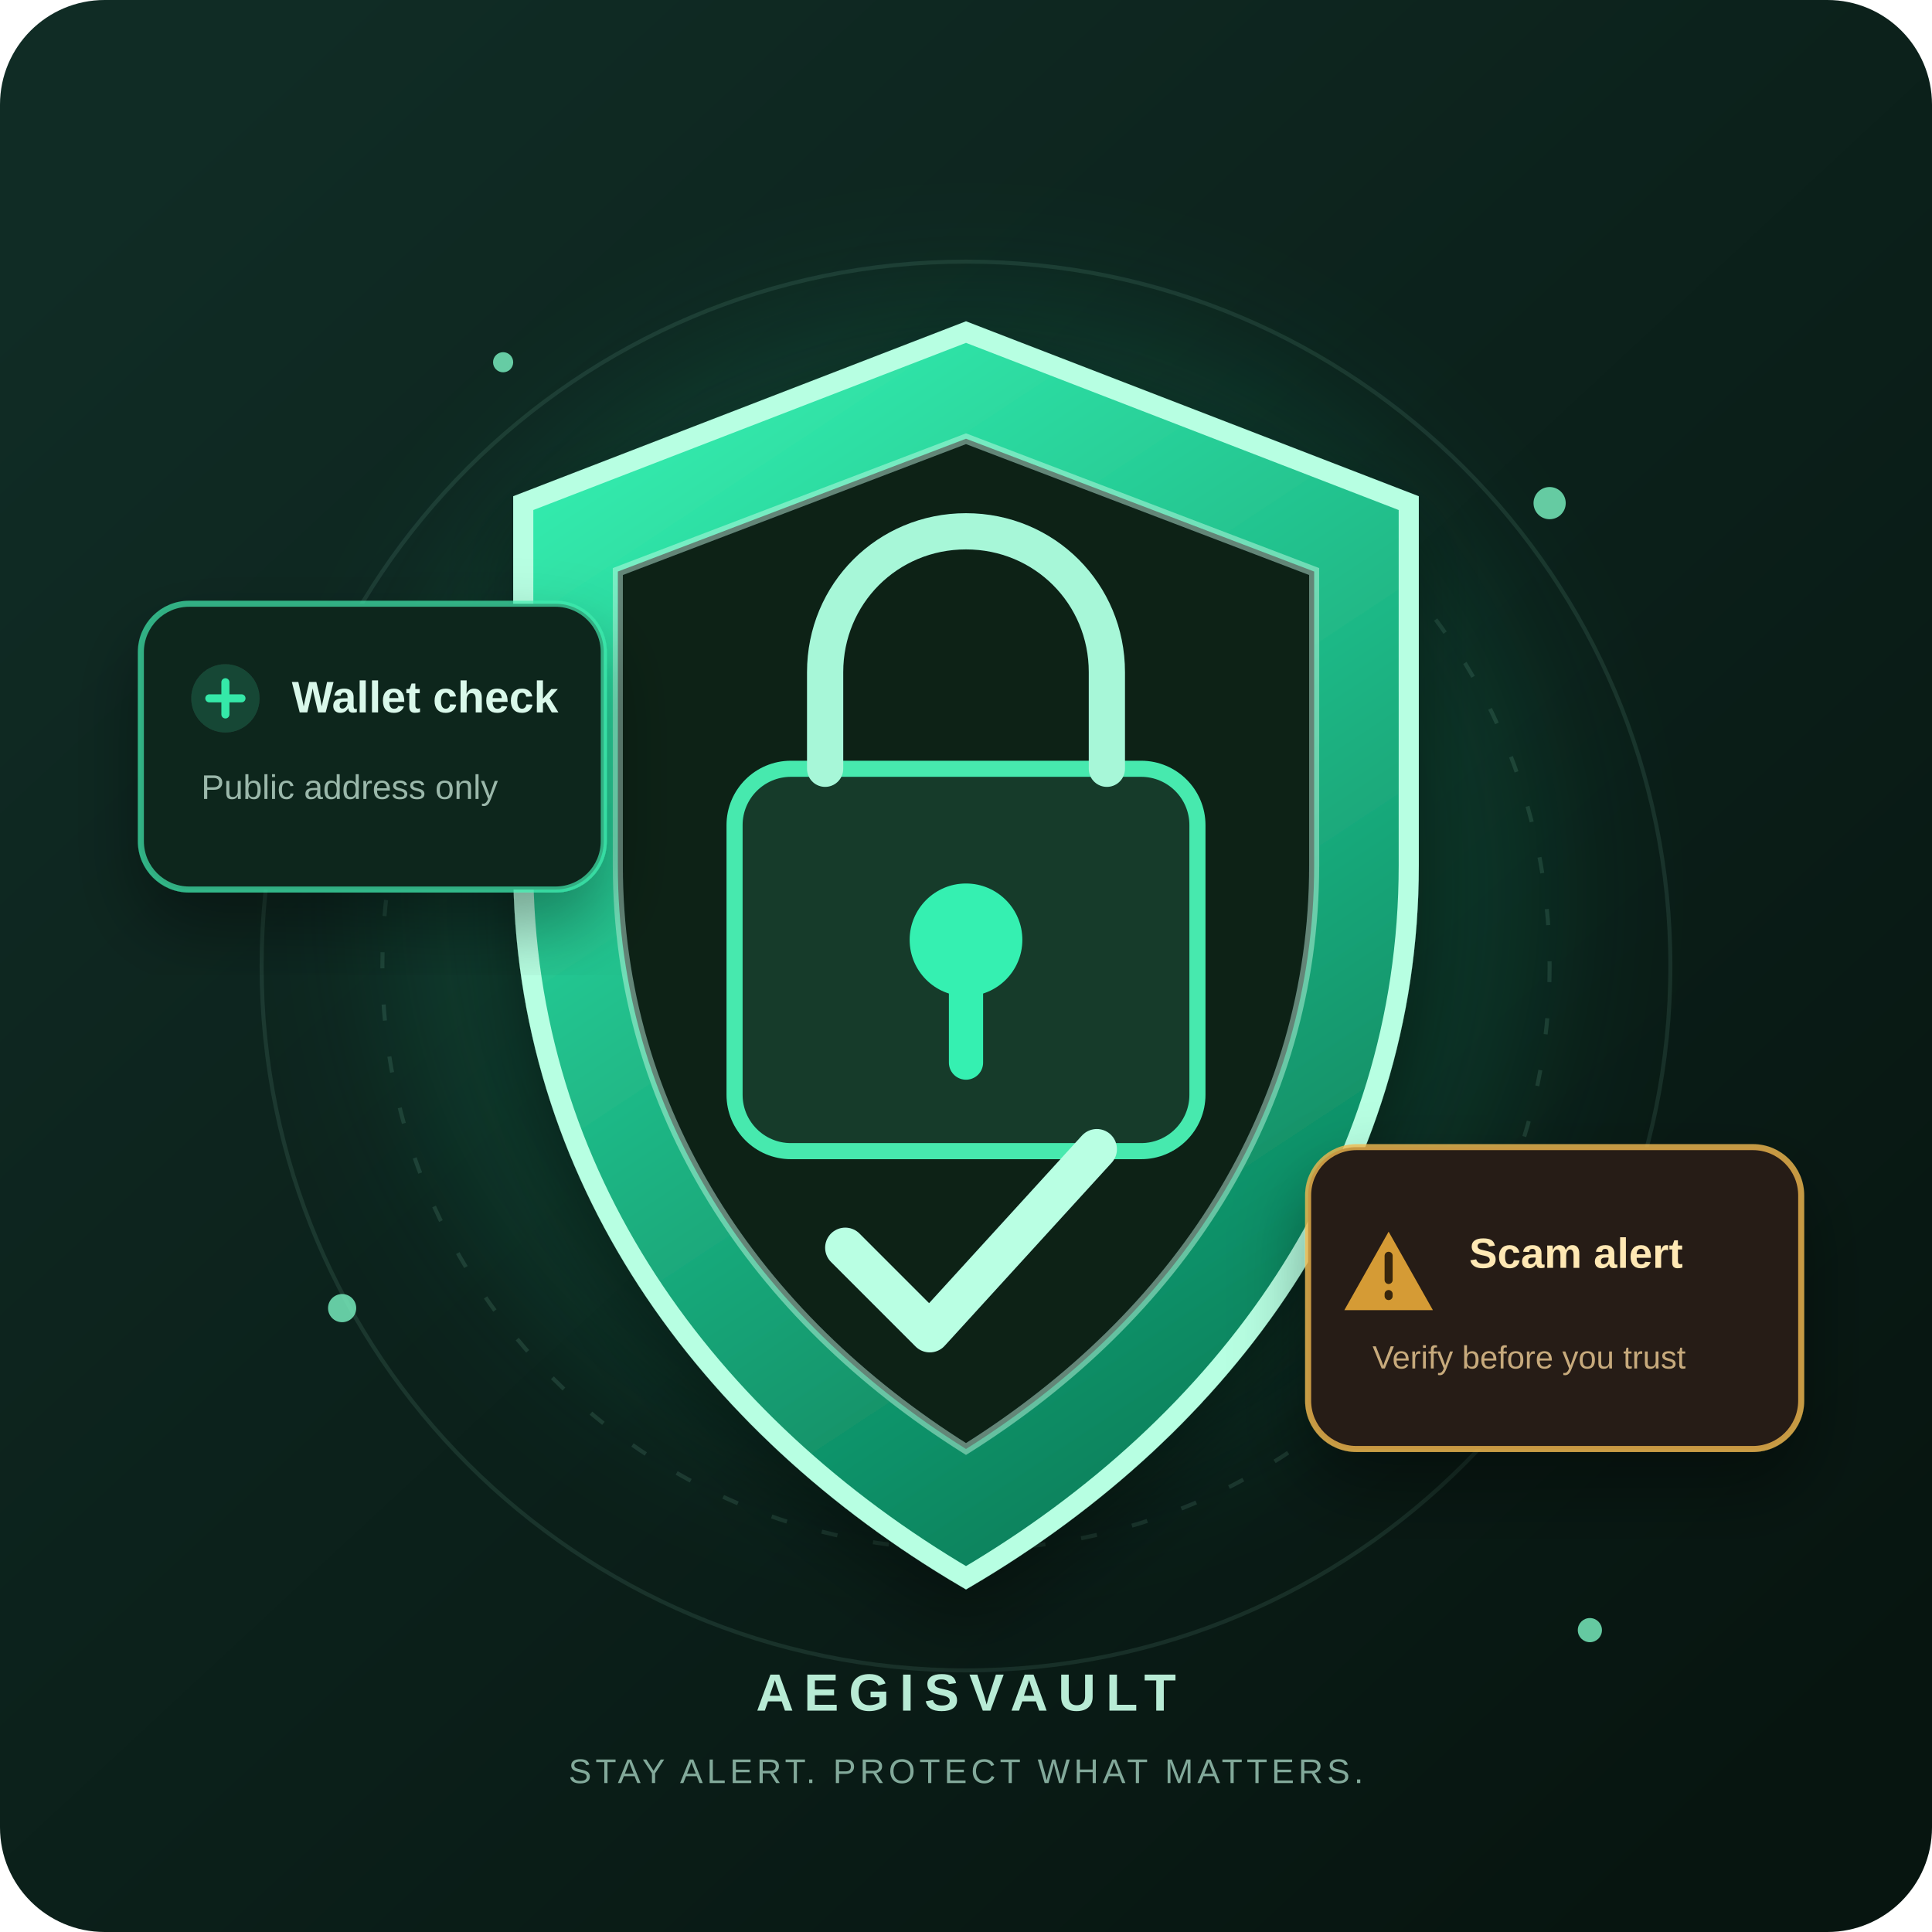
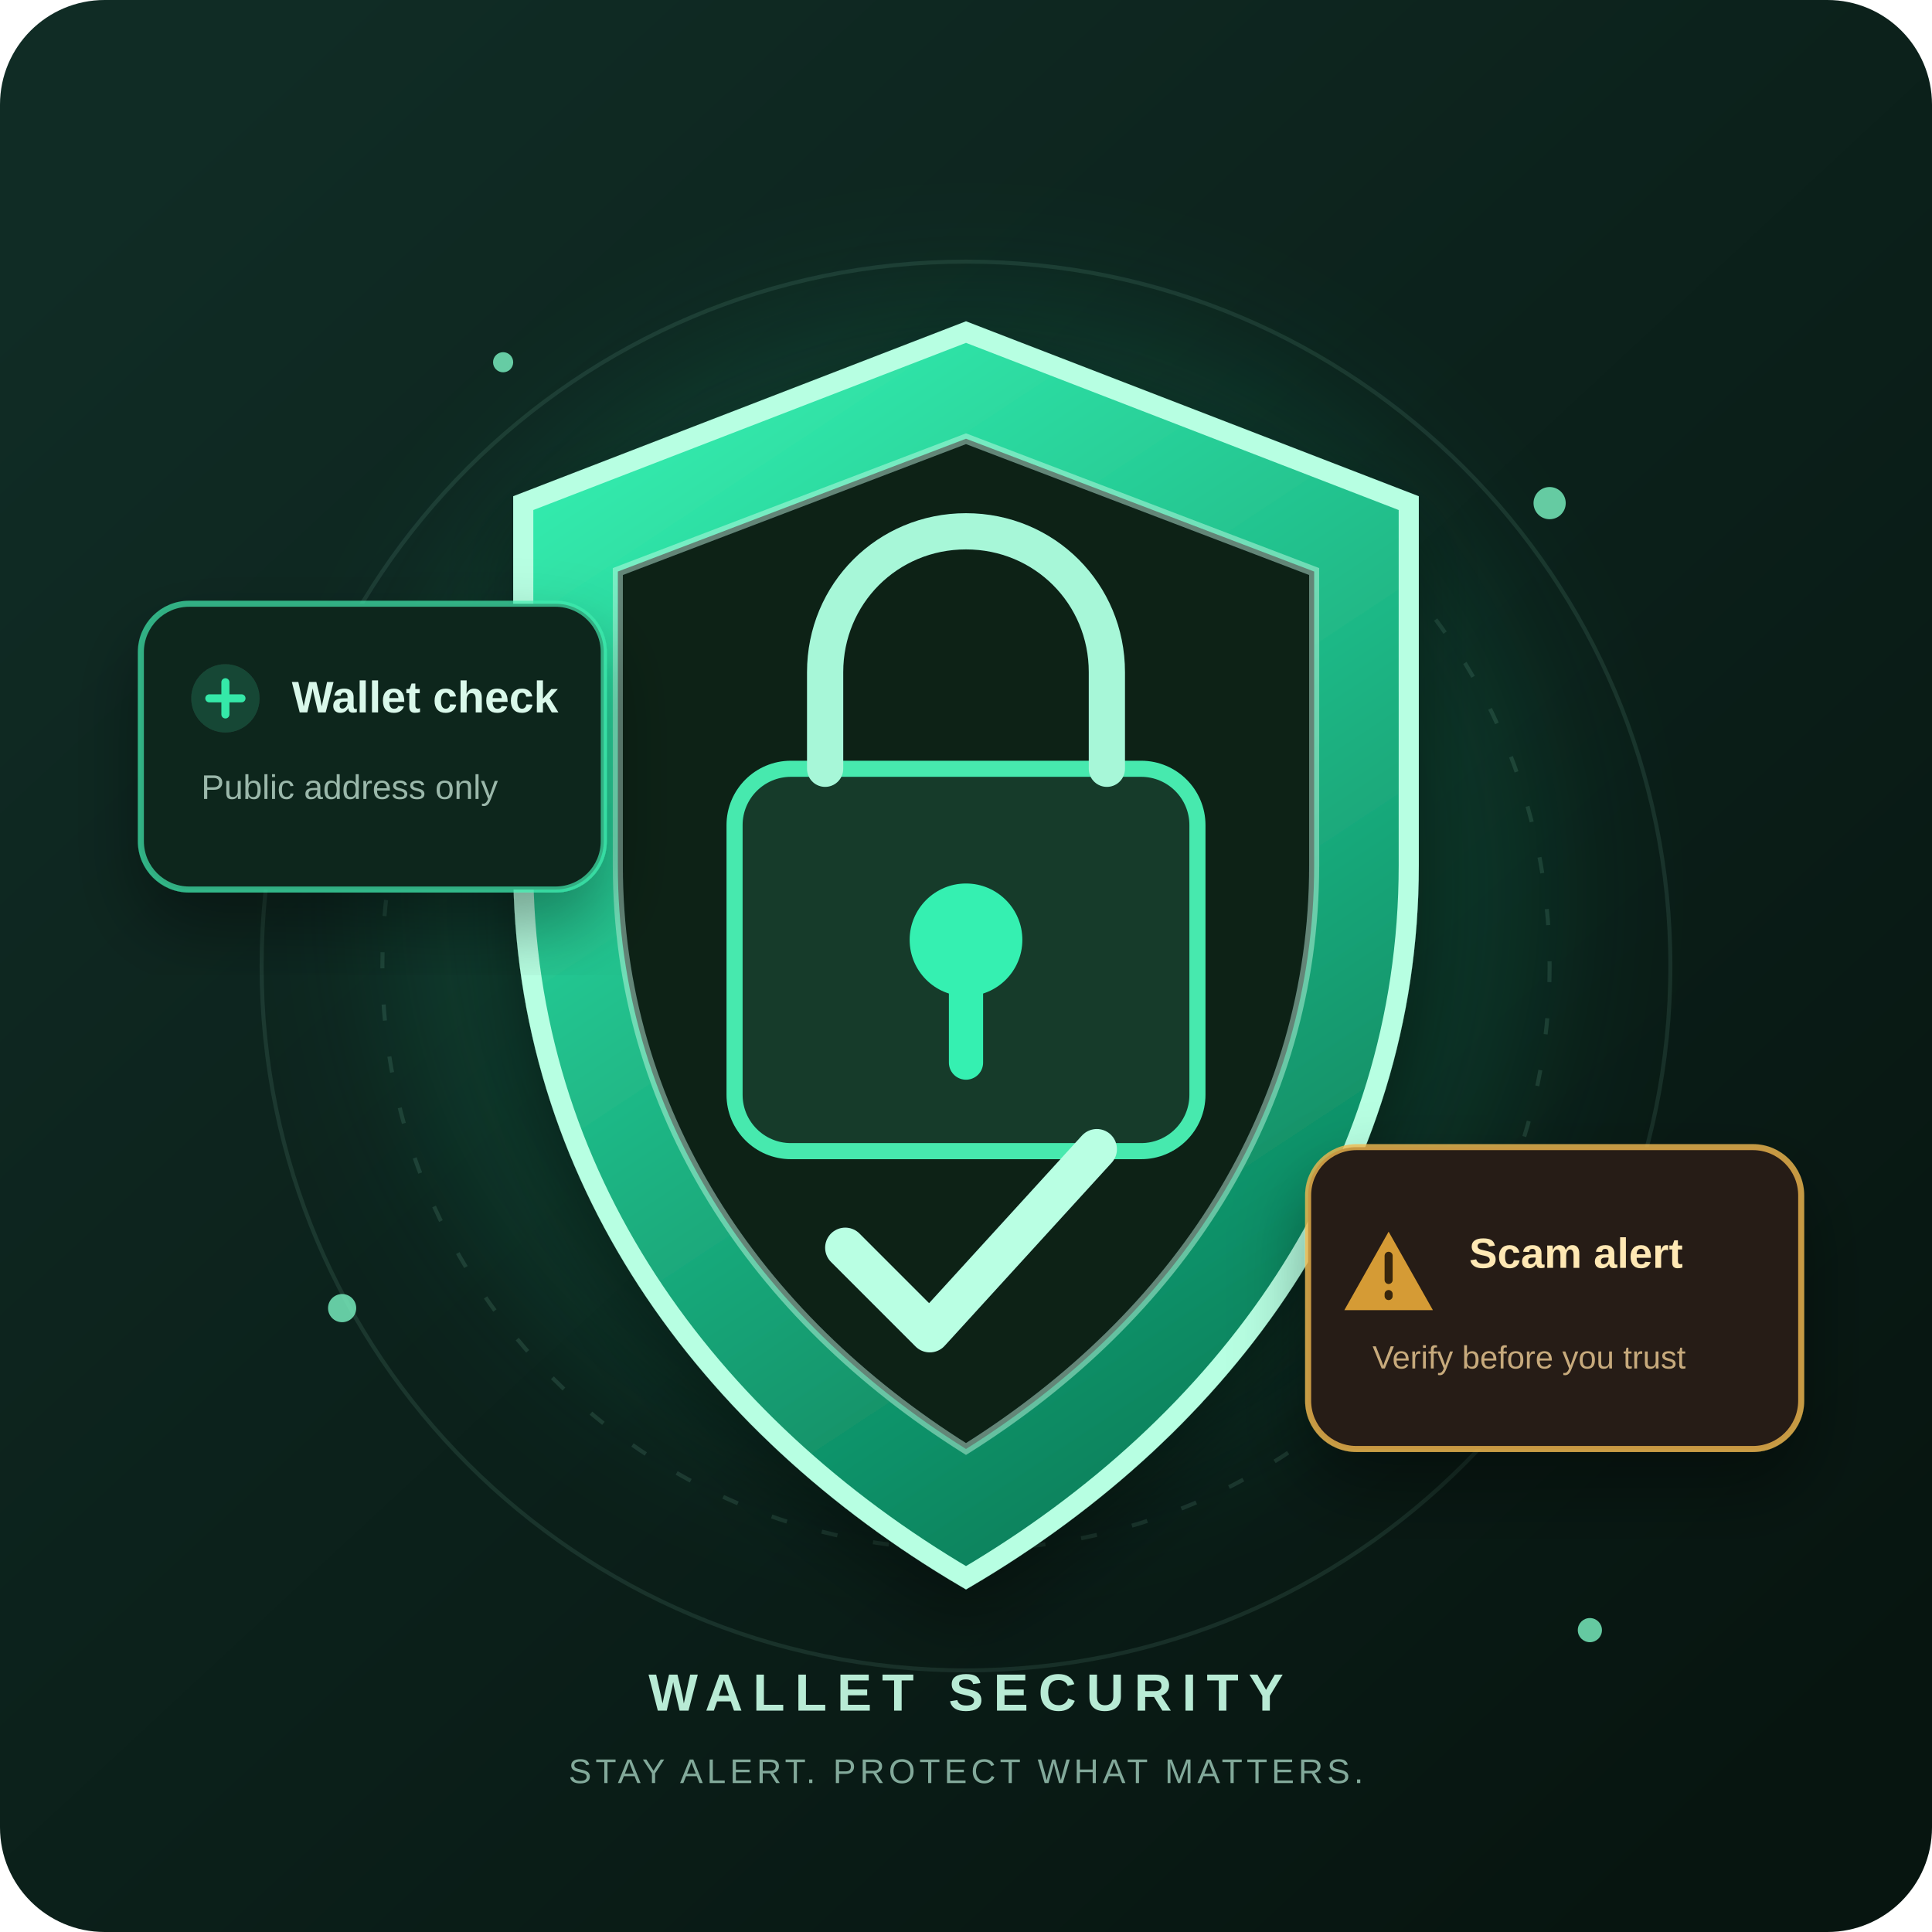
<svg xmlns="http://www.w3.org/2000/svg" width="960" height="960" viewBox="0 0 960 960" fill="none">
  <defs>
    <linearGradient id="bg" x1="90" y1="60" x2="870" y2="900" gradientUnits="userSpaceOnUse">
      <stop stop-color="#102C25" />
      <stop offset="1" stop-color="#071510" />
    </linearGradient>
    <linearGradient id="shield" x1="300" y1="190" x2="650" y2="720" gradientUnits="userSpaceOnUse">
      <stop stop-color="#35F0B1" />
      <stop offset="1" stop-color="#087C58" />
    </linearGradient>
    <linearGradient id="gold" x1="650" y1="300" x2="820" y2="480" gradientUnits="userSpaceOnUse">
      <stop stop-color="#FFE7A0" />
      <stop offset="1" stop-color="#D59B35" />
    </linearGradient>
    <filter id="blur" x="-50%" y="-50%" width="200%" height="200%">
      <feGaussianBlur stdDeviation="34" />
    </filter>
    <filter id="shadow" x="-30%" y="-30%" width="160%" height="160%">
      <feDropShadow dx="0" dy="18" stdDeviation="18" flood-color="#000" flood-opacity=".38" />
    </filter>
  </defs>
  <rect width="960" height="960" rx="52" fill="url(#bg)" />
  <circle cx="482" cy="445" r="290" fill="#17E8A0" opacity=".12" filter="url(#blur)" />
  <circle cx="480" cy="480" r="350" stroke="#A5F7D7" stroke-opacity=".10" stroke-width="2" />
  <circle cx="480" cy="480" r="290" stroke="#A5F7D7" stroke-opacity=".12" stroke-width="2" stroke-dasharray="8 18" />
  <g filter="url(#shadow)">
    <path d="M480 165 700 250V430c0 154-91 278-220 354-129-76-220-200-220-354V250l220-85Z" fill="url(#shield)" stroke="#B7FFE2" stroke-width="10" />
    <path d="M480 218 653 284v146c0 122-68 224-173 290-105-66-173-168-173-290V284l173-66Z" fill="#0B2119" stroke="#D0FFEA" stroke-opacity=".45" stroke-width="5" />
    <rect x="365" y="382" width="230" height="190" rx="28" fill="#123B2C" stroke="#46E9AE" stroke-width="8" />
    <path d="M410 382v-48c0-39 31-70 70-70s70 31 70 70v48" stroke="#A7F7D8" stroke-width="18" stroke-linecap="round" />
    <circle cx="480" cy="467" r="28" fill="#35F0B1" />
    <path d="M480 493v35" stroke="#35F0B1" stroke-width="17" stroke-linecap="round" />
    <path d="m420 620 42 42 83-91" stroke="#B9FFE3" stroke-width="20" stroke-linecap="round" stroke-linejoin="round" />
  </g>
  <g filter="url(#shadow)">
    <rect x="70" y="300" width="230" height="142" rx="24" fill="#10251D" stroke="#3FE8AD" stroke-opacity=".7" stroke-width="3" />
    <circle cx="112" cy="347" r="17" fill="#35E8A8" fill-opacity=".18" />
    <path d="M104 347h16M112 339v16" stroke="#35E8A8" stroke-width="4" stroke-linecap="round" />
    <text x="145" y="354" fill="#D9F8EA" font-family="Arial,sans-serif" font-size="22" font-weight="700">Wallet check</text>
    <text x="100" y="397" fill="#9AB8AA" font-family="Arial,sans-serif" font-size="17">Public address only</text>
  </g>
  <g filter="url(#shadow)">
    <rect x="650" y="570" width="245" height="150" rx="24" fill="#251B16" stroke="#F0B84F" stroke-opacity=".8" stroke-width="3" />
    <path d="m690 612 22 39h-44l22-39Z" fill="url(#gold)" />
    <path d="M690 624v12M690 643v1" stroke="#38250A" stroke-width="4" stroke-linecap="round" />
    <text x="730" y="630" fill="#FFE8B4" font-family="Arial,sans-serif" font-size="21" font-weight="700">Scam alert</text>
    <text x="682" y="680" fill="#C7AA7B" font-family="Arial,sans-serif" font-size="16">Verify before you trust</text>
  </g>
  <g opacity=".8" fill="#7CF5C4">
    <circle cx="170" cy="650" r="7" />
    <circle cx="770" cy="250" r="8" />
    <circle cx="250" cy="180" r="5" />
    <circle cx="790" cy="810" r="6" />
  </g>
-   <text x="480" y="850" fill="#B8EBD5" font-family="Arial,sans-serif" font-size="26" font-weight="700" text-anchor="middle" letter-spacing="5">AEGISVAULT</text>
+   <text x="480" y="850" fill="#B8EBD5" font-family="Arial,sans-serif" font-size="26" font-weight="700" text-anchor="middle" letter-spacing="5">WALLET SECURITY</text>
  <text x="480" y="886" fill="#82A99A" font-family="Arial,sans-serif" font-size="17" text-anchor="middle" letter-spacing="2">STAY ALERT. PROTECT WHAT MATTERS.</text>
</svg>
